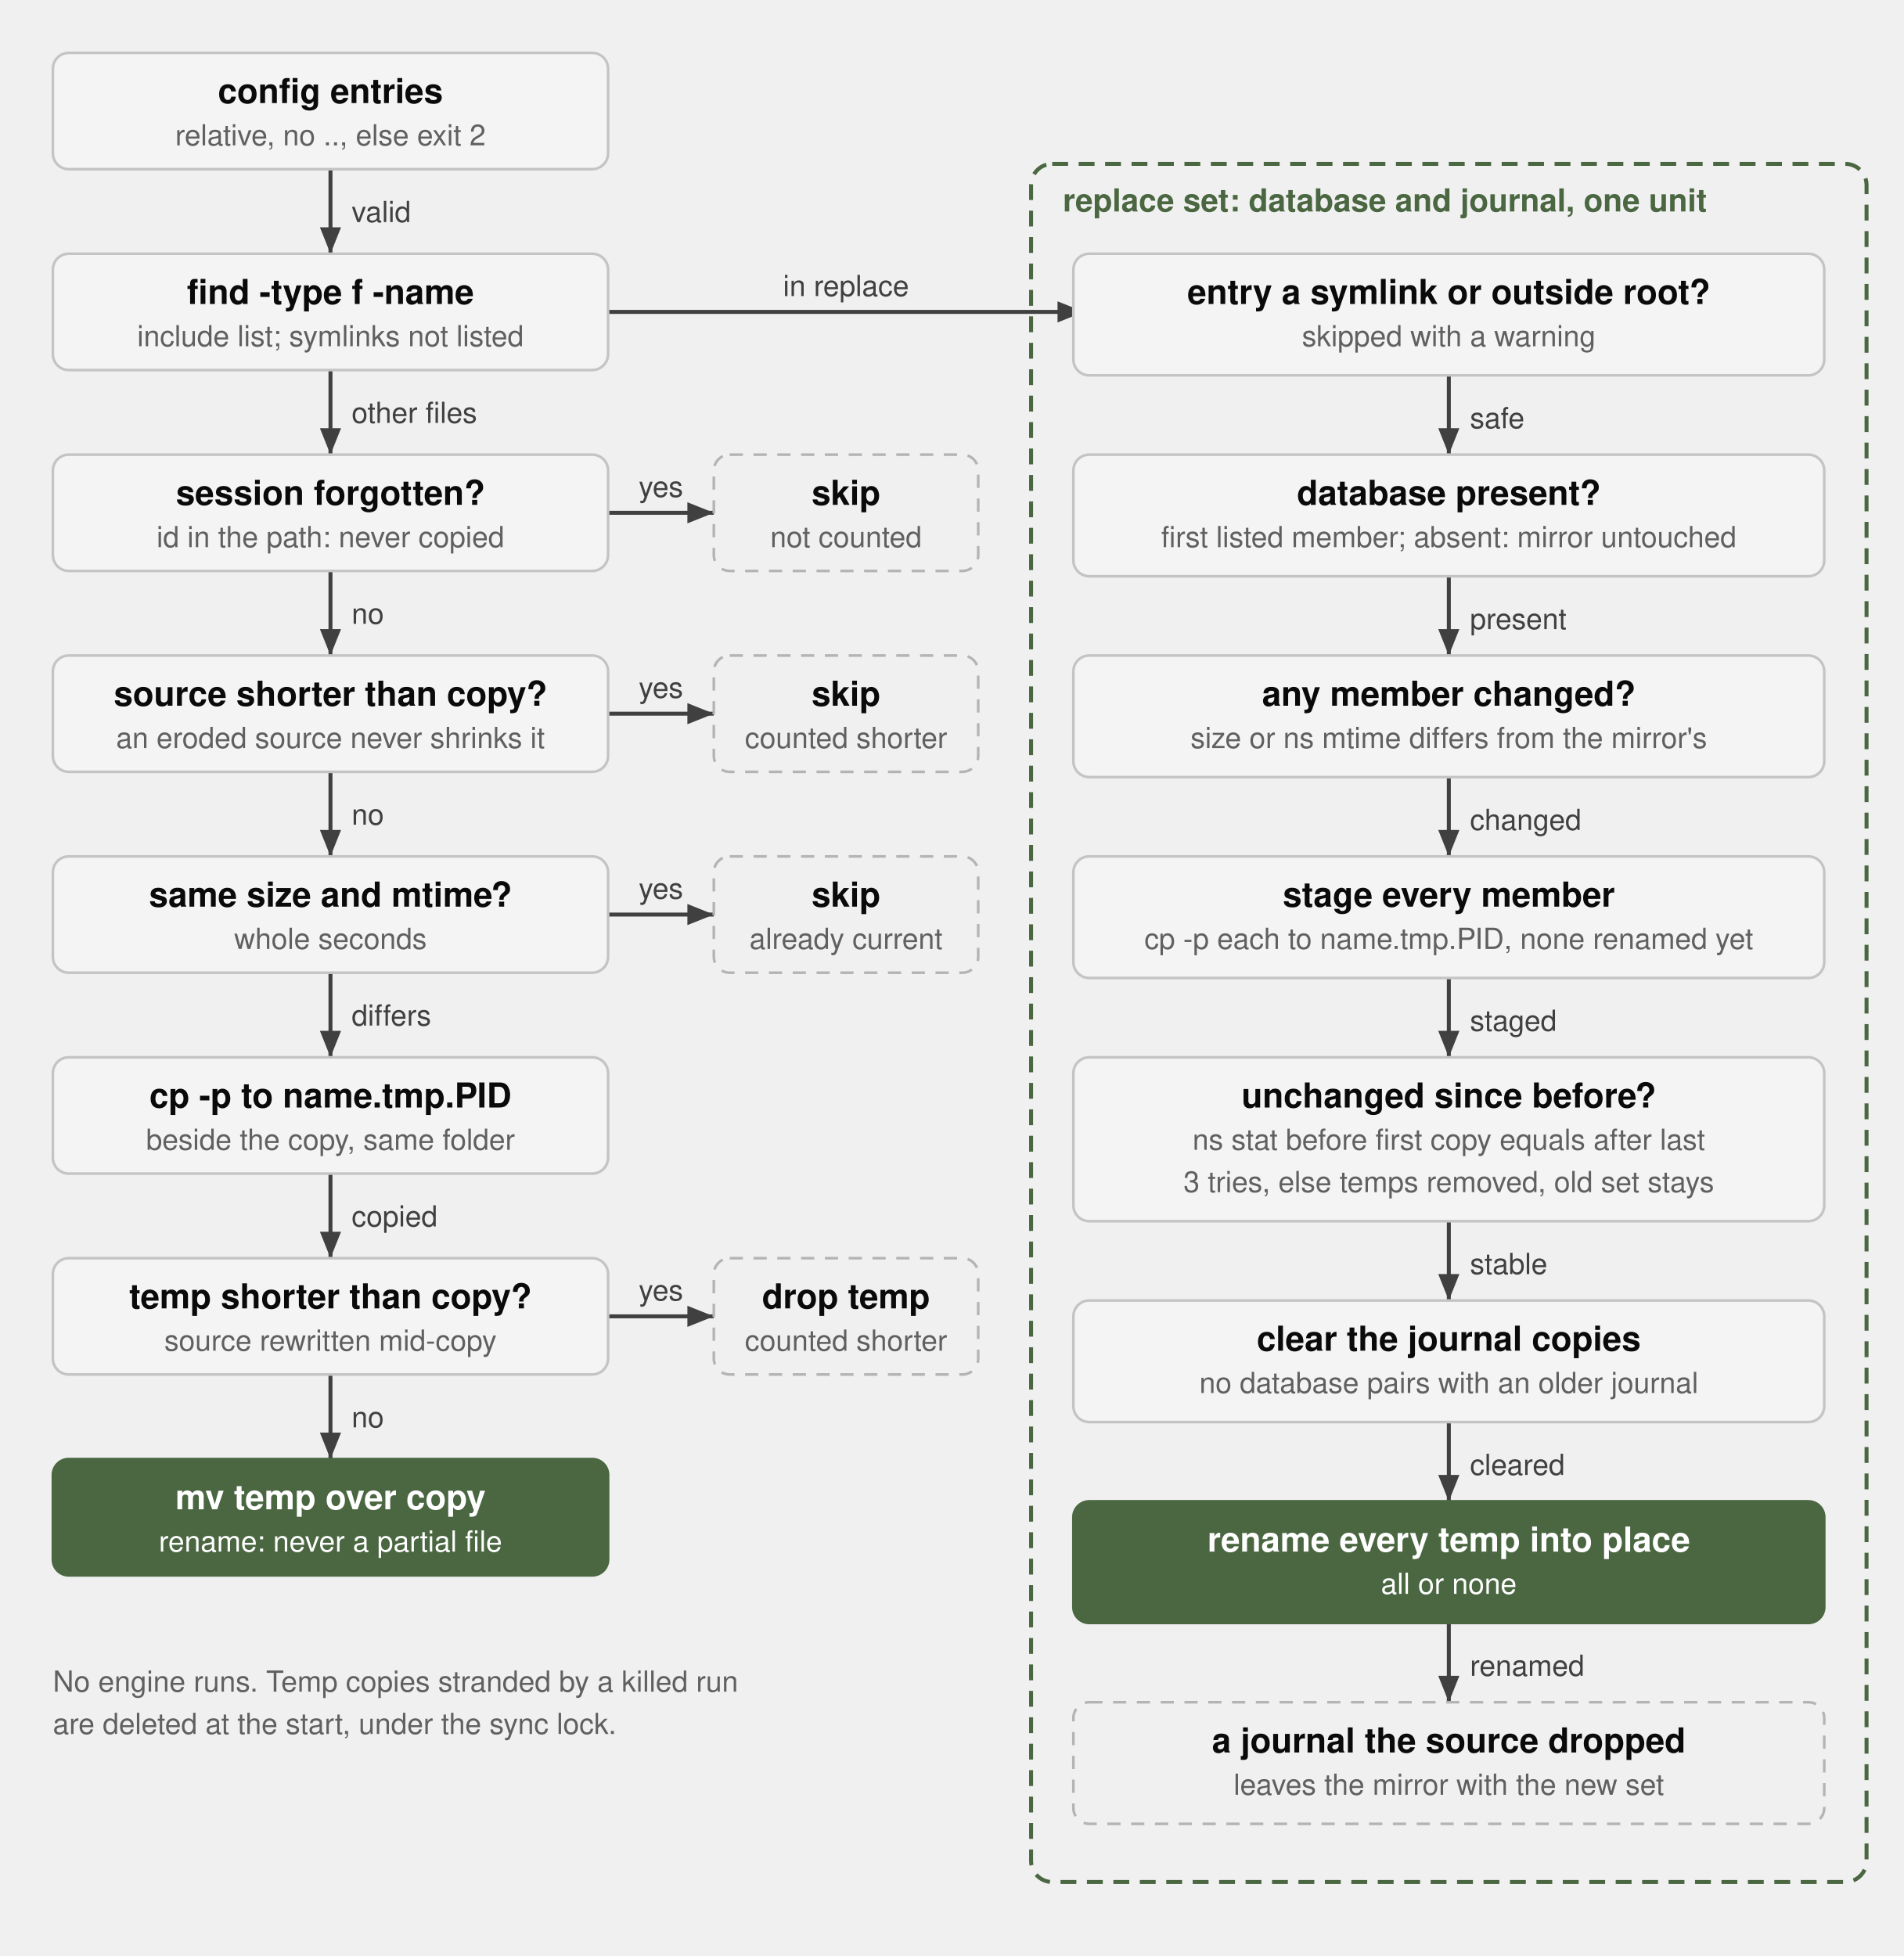
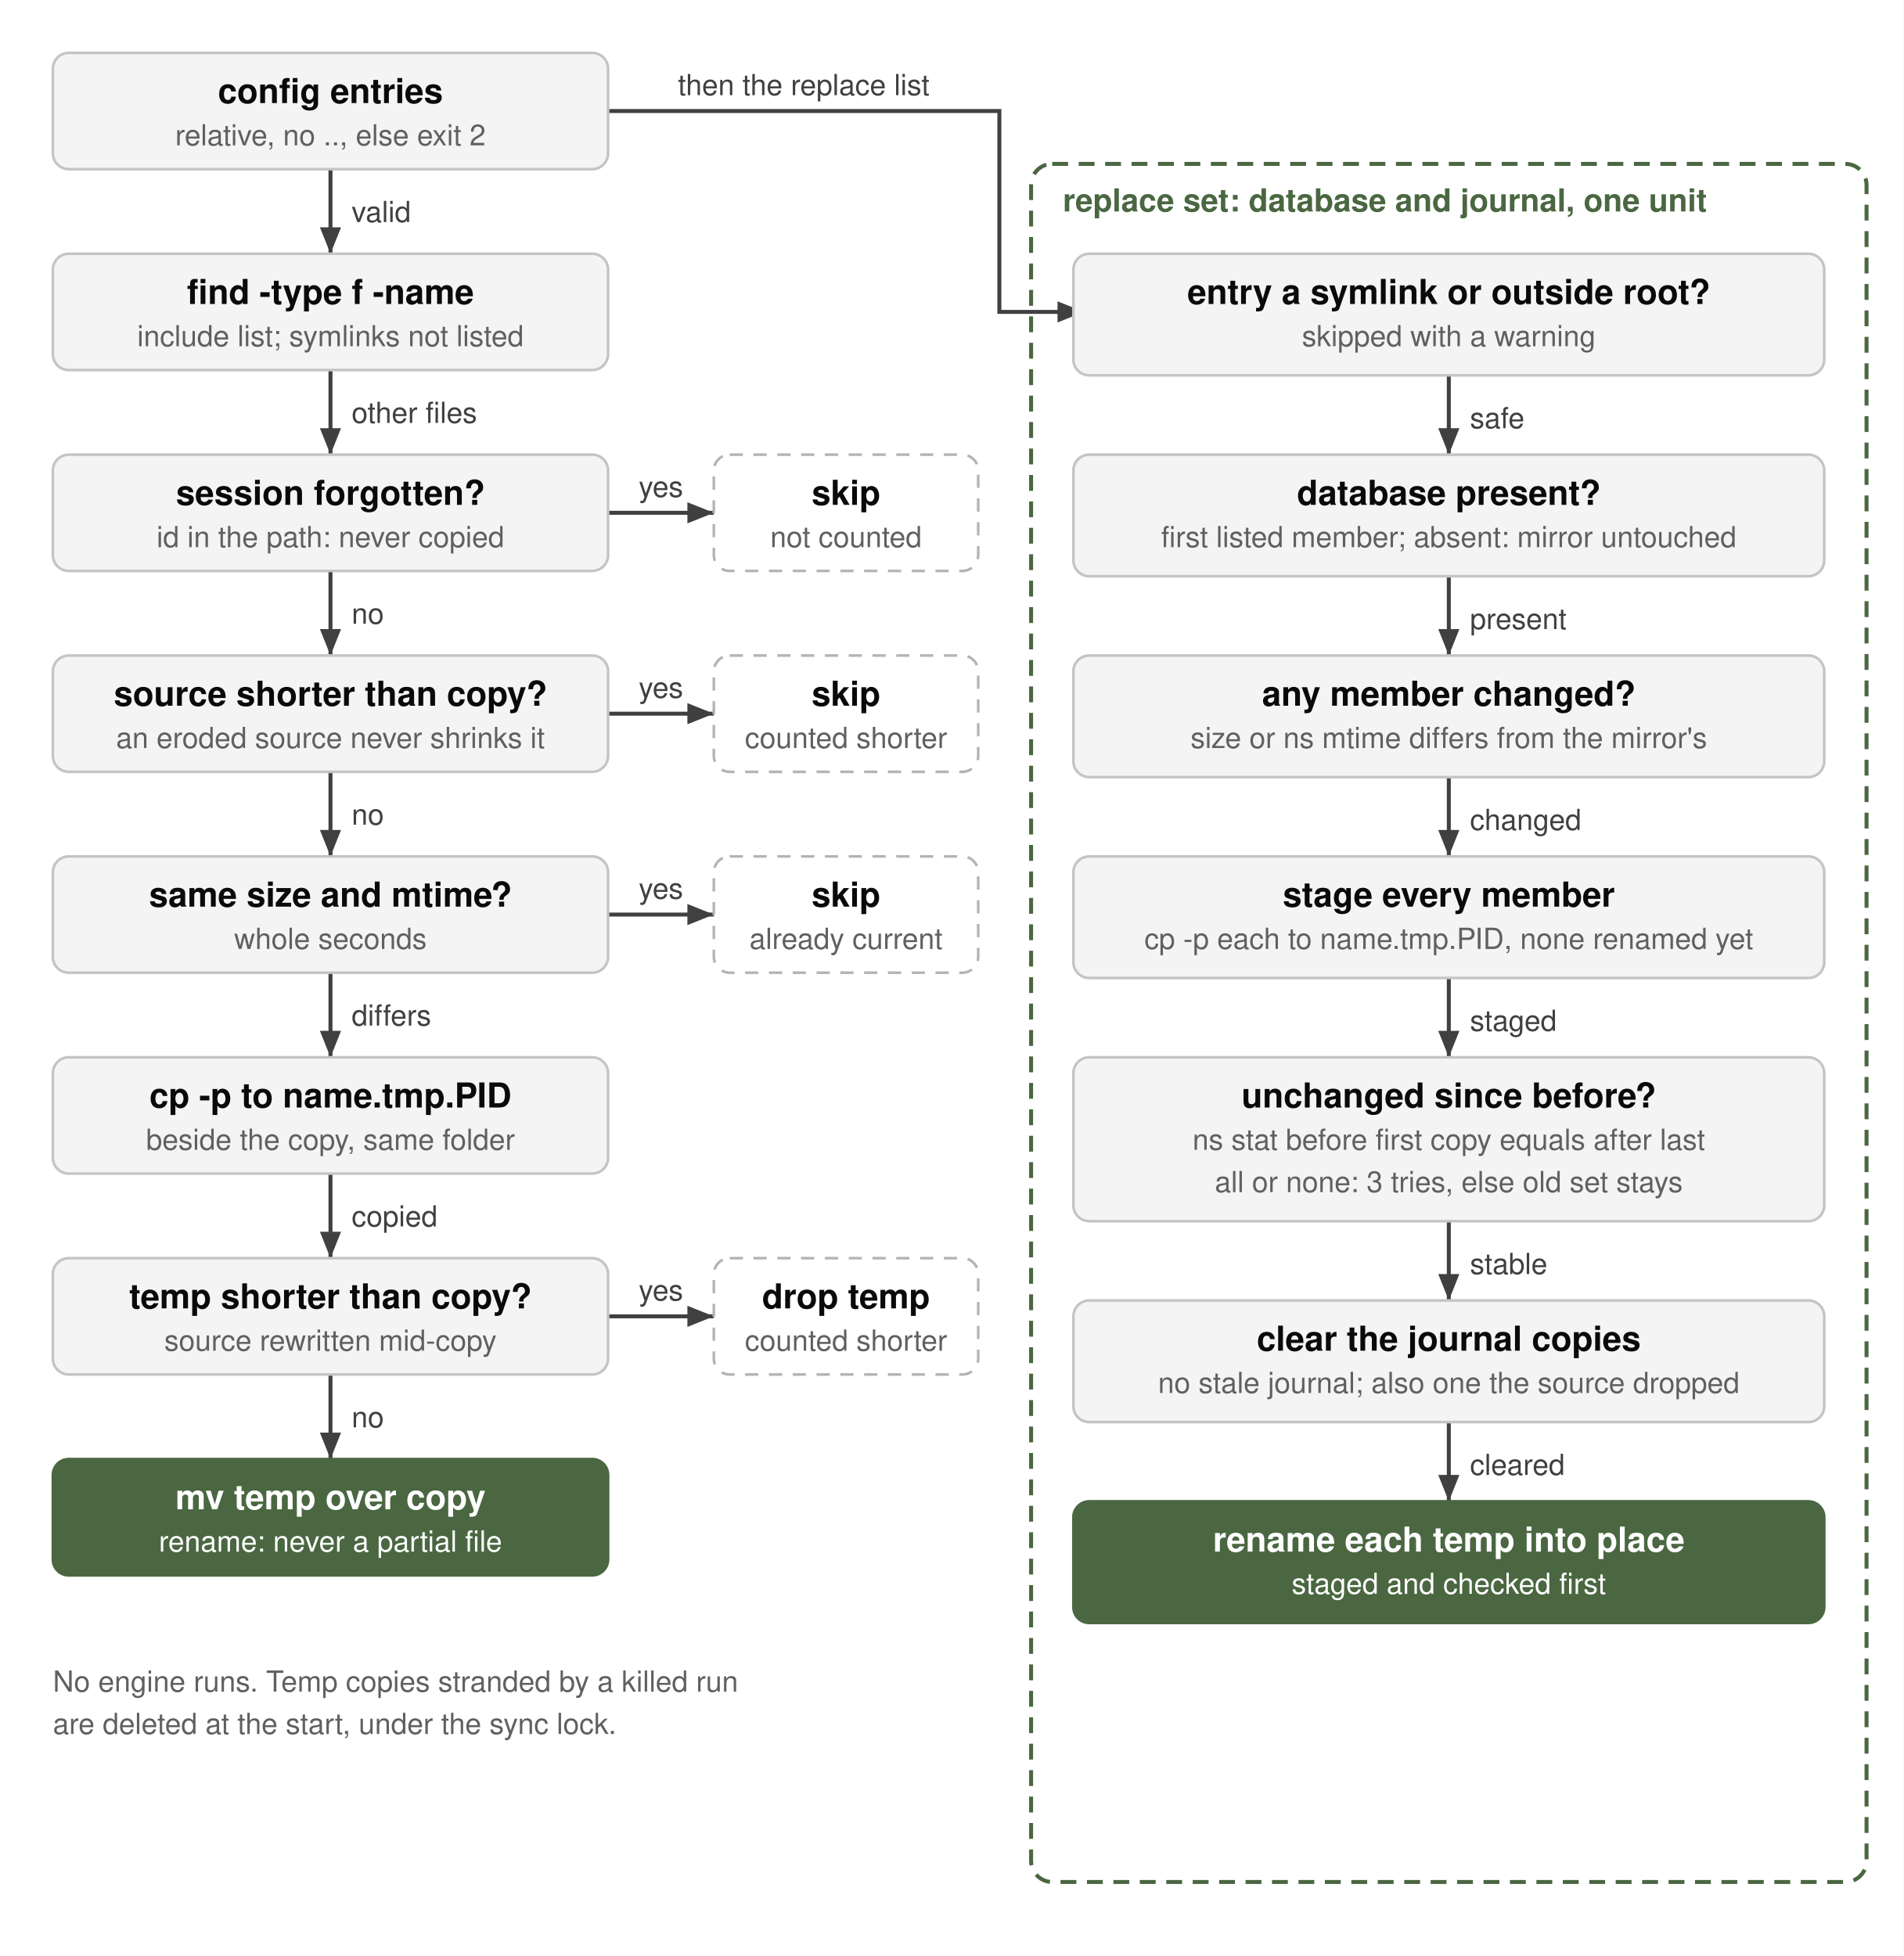
<svg xmlns="http://www.w3.org/2000/svg" viewBox="0 0 720 740" width="720" height="740" role="img" aria-labelledby="syn-t syn-d">
  <style>
    svg { font-family: system-ui, -apple-system, "Segoe UI", Helvetica, Arial, sans-serif; }
    .box { fill: #f4f4f4; stroke: #c4c4c4; stroke-width: 1; }
    .acc { fill: #4a6741; stroke: #4a6741; }
    .out { fill: none; stroke: #b4b4b4; stroke-width: 1; stroke-dasharray: 5 4; }
    .zone { fill: none; stroke: #4a6741; stroke-width: 1.5; stroke-dasharray: 6 4; }
    .nm { font-size: 13px; font-weight: 600; fill: #0a0a0a; }
    .sub { font-size: 11px; fill: #606060; }
    .lbl { font-size: 11px; fill: #404040; }
    .anm { font-size: 13px; font-weight: 600; fill: #ffffff; }
    .asub { font-size: 11px; fill: #ffffff; }
    .ln { fill: none; stroke: #404040; stroke-width: 1.5; }
    .ah { fill: #404040; }
    .zl { font-size: 12px; font-weight: 600; fill: #4a6741; }
+     .pg { fill: #ffffff; }
    @media (prefers-color-scheme: dark) {
+       .pg { fill: #1c1c1e; }
      .box { fill: #242426; stroke: #48484a; }
      .acc { fill: #6aaa58; stroke: #6aaa58; }
      .out { stroke: #636366; }
      .zone { stroke: #6aaa58; }
      .nm { fill: #f2f2f7; }
      .sub { fill: #a0a0a6; }
      .lbl { fill: #aeaeb2; }
      .anm { fill: #1c1c1e; }
      .asub { fill: #1c1c1e; }
      .ln { stroke: #aeaeb2; }
      .ah { fill: #aeaeb2; }
      .zl { fill: #6aaa58; }
    }
  </style>
+   <rect class="pg" width="720" height="740" />
  <defs>
    <marker id="syn-ar" markerUnits="userSpaceOnUse" markerWidth="10" markerHeight="8" refX="10" refY="4" orient="auto">
      <path class="ah" d="M0,0 L10,4 L0,8 Z" />
    </marker>
  </defs>
  <rect class="zone" x="390" y="62" width="316" height="650" rx="8" />
  <text class="zl" x="402" y="80">replace set: database and journal, one unit</text>
  <path class="ln" d="M125,64 V96" marker-end="url(#syn-ar)" />
  <path class="ln" d="M125,140 V172" marker-end="url(#syn-ar)" />
  <path class="ln" d="M125,216 V248" marker-end="url(#syn-ar)" />
  <path class="ln" d="M125,292 V324" marker-end="url(#syn-ar)" />
  <path class="ln" d="M125,368 V400" marker-end="url(#syn-ar)" />
  <path class="ln" d="M125,444 V476" marker-end="url(#syn-ar)" />
  <path class="ln" d="M125,520 V552" marker-end="url(#syn-ar)" />
-   <path class="ln" d="M230,118 H410" marker-end="url(#syn-ar)" />
+   <path class="ln" d="M230,42 H378 V118 H410" marker-end="url(#syn-ar)" />
  <path class="ln" d="M230,194 H270" marker-end="url(#syn-ar)" />
  <path class="ln" d="M230,270 H270" marker-end="url(#syn-ar)" />
  <path class="ln" d="M230,346 H270" marker-end="url(#syn-ar)" />
  <path class="ln" d="M230,498 H270" marker-end="url(#syn-ar)" />
  <text class="lbl" x="133" y="84">valid</text>
  <text class="lbl" x="133" y="160">other files</text>
  <text class="lbl" x="133" y="236">no</text>
  <text class="lbl" x="133" y="312">no</text>
  <text class="lbl" x="133" y="388">differs</text>
  <text class="lbl" x="133" y="464">copied</text>
  <text class="lbl" x="133" y="540">no</text>
-   <text class="lbl" x="320" y="112" text-anchor="middle">in replace</text>
+   <text class="lbl" x="304" y="36" text-anchor="middle">then the replace list</text>
  <text class="lbl" x="250" y="188" text-anchor="middle">yes</text>
  <text class="lbl" x="250" y="264" text-anchor="middle">yes</text>
  <text class="lbl" x="250" y="340" text-anchor="middle">yes</text>
  <text class="lbl" x="250" y="492" text-anchor="middle">yes</text>
  <rect class="box" x="20" y="20" width="210" height="44" rx="6" />
  <text class="nm" x="125" y="39" text-anchor="middle">config entries</text>
  <text class="sub" x="125" y="55" text-anchor="middle">relative, no .., else exit 2</text>
  <rect class="box" x="20" y="96" width="210" height="44" rx="6" />
  <text class="nm" x="125" y="115" text-anchor="middle">find -type f -name</text>
  <text class="sub" x="125" y="131" text-anchor="middle">include list; symlinks not listed</text>
  <rect class="box" x="20" y="172" width="210" height="44" rx="6" />
  <text class="nm" x="125" y="191" text-anchor="middle">session forgotten?</text>
  <text class="sub" x="125" y="207" text-anchor="middle">id in the path: never copied</text>
  <rect class="box" x="20" y="248" width="210" height="44" rx="6" />
  <text class="nm" x="125" y="267" text-anchor="middle">source shorter than copy?</text>
  <text class="sub" x="125" y="283" text-anchor="middle">an eroded source never shrinks it</text>
  <rect class="box" x="20" y="324" width="210" height="44" rx="6" />
  <text class="nm" x="125" y="343" text-anchor="middle">same size and mtime?</text>
  <text class="sub" x="125" y="359" text-anchor="middle">whole seconds</text>
  <rect class="box" x="20" y="400" width="210" height="44" rx="6" />
  <text class="nm" x="125" y="419" text-anchor="middle">cp -p to name.tmp.PID</text>
  <text class="sub" x="125" y="435" text-anchor="middle">beside the copy, same folder</text>
  <rect class="box" x="20" y="476" width="210" height="44" rx="6" />
  <text class="nm" x="125" y="495" text-anchor="middle">temp shorter than copy?</text>
  <text class="sub" x="125" y="511" text-anchor="middle">source rewritten mid-copy</text>
  <rect class="acc" x="20" y="552" width="210" height="44" rx="6" />
  <text class="anm" x="125" y="571" text-anchor="middle">mv temp over copy</text>
  <text class="asub" x="125" y="587" text-anchor="middle">rename: never a partial file</text>
  <rect class="out" x="270" y="172" width="100" height="44" rx="6" />
  <text class="nm" x="320" y="191" text-anchor="middle">skip</text>
  <text class="sub" x="320" y="207" text-anchor="middle">not counted</text>
  <rect class="out" x="270" y="248" width="100" height="44" rx="6" />
  <text class="nm" x="320" y="267" text-anchor="middle">skip</text>
  <text class="sub" x="320" y="283" text-anchor="middle">counted shorter</text>
  <rect class="out" x="270" y="324" width="100" height="44" rx="6" />
  <text class="nm" x="320" y="343" text-anchor="middle">skip</text>
  <text class="sub" x="320" y="359" text-anchor="middle">already current</text>
  <rect class="out" x="270" y="476" width="100" height="44" rx="6" />
  <text class="nm" x="320" y="495" text-anchor="middle">drop temp</text>
  <text class="sub" x="320" y="511" text-anchor="middle">counted shorter</text>
  <path class="ln" d="M548,142 V172" marker-end="url(#syn-ar)" />
  <path class="ln" d="M548,218 V248" marker-end="url(#syn-ar)" />
  <path class="ln" d="M548,294 V324" marker-end="url(#syn-ar)" />
  <path class="ln" d="M548,370 V400" marker-end="url(#syn-ar)" />
  <path class="ln" d="M548,462 V492" marker-end="url(#syn-ar)" />
  <path class="ln" d="M548,538 V568" marker-end="url(#syn-ar)" />
-   <path class="ln" d="M548,614 V644" marker-end="url(#syn-ar)" />
  <text class="lbl" x="556" y="162">safe</text>
  <text class="lbl" x="556" y="238">present</text>
  <text class="lbl" x="556" y="314">changed</text>
  <text class="lbl" x="556" y="390">staged</text>
  <text class="lbl" x="556" y="482">stable</text>
  <text class="lbl" x="556" y="558">cleared</text>
-   <text class="lbl" x="556" y="634">renamed</text>
  <rect class="box" x="406" y="96" width="284" height="46" rx="6" />
  <text class="nm" x="548" y="115" text-anchor="middle">entry a symlink or outside root?</text>
  <text class="sub" x="548" y="131" text-anchor="middle">skipped with a warning</text>
  <rect class="box" x="406" y="172" width="284" height="46" rx="6" />
  <text class="nm" x="548" y="191" text-anchor="middle">database present?</text>
  <text class="sub" x="548" y="207" text-anchor="middle">first listed member; absent: mirror untouched</text>
  <rect class="box" x="406" y="248" width="284" height="46" rx="6" />
  <text class="nm" x="548" y="267" text-anchor="middle">any member changed?</text>
  <text class="sub" x="548" y="283" text-anchor="middle">size or ns mtime differs from the mirror's</text>
  <rect class="box" x="406" y="324" width="284" height="46" rx="6" />
  <text class="nm" x="548" y="343" text-anchor="middle">stage every member</text>
  <text class="sub" x="548" y="359" text-anchor="middle">cp -p each to name.tmp.PID, none renamed yet</text>
  <rect class="box" x="406" y="400" width="284" height="62" rx="6" />
  <text class="nm" x="548" y="419" text-anchor="middle">unchanged since before?</text>
  <text class="sub" x="548" y="435" text-anchor="middle">ns stat before first copy equals after last</text>
-   <text class="sub" x="548" y="451" text-anchor="middle">3 tries, else temps removed, old set stays</text>
+   <text class="sub" x="548" y="451" text-anchor="middle">all or none: 3 tries, else old set stays</text>
  <rect class="box" x="406" y="492" width="284" height="46" rx="6" />
  <text class="nm" x="548" y="511" text-anchor="middle">clear the journal copies</text>
-   <text class="sub" x="548" y="527" text-anchor="middle">no database pairs with an older journal</text>
+   <text class="sub" x="548" y="527" text-anchor="middle">no stale journal; also one the source dropped</text>
  <rect class="acc" x="406" y="568" width="284" height="46" rx="6" />
-   <text class="anm" x="548" y="587" text-anchor="middle">rename every temp into place</text>
-   <text class="asub" x="548" y="603" text-anchor="middle">all or none</text>
-   <rect class="out" x="406" y="644" width="284" height="46" rx="6" />
-   <text class="nm" x="548" y="663" text-anchor="middle">a journal the source dropped</text>
-   <text class="sub" x="548" y="679" text-anchor="middle">leaves the mirror with the new set</text>
+   <text class="anm" x="548" y="587" text-anchor="middle">rename each temp into place</text>
+   <text class="asub" x="548" y="603" text-anchor="middle">staged and checked first</text>
  <text class="sub" x="20" y="640">No engine runs. Temp copies stranded by a killed run</text>
  <text class="sub" x="20" y="656">are deleted at the start, under the sync lock.</text>
</svg>
